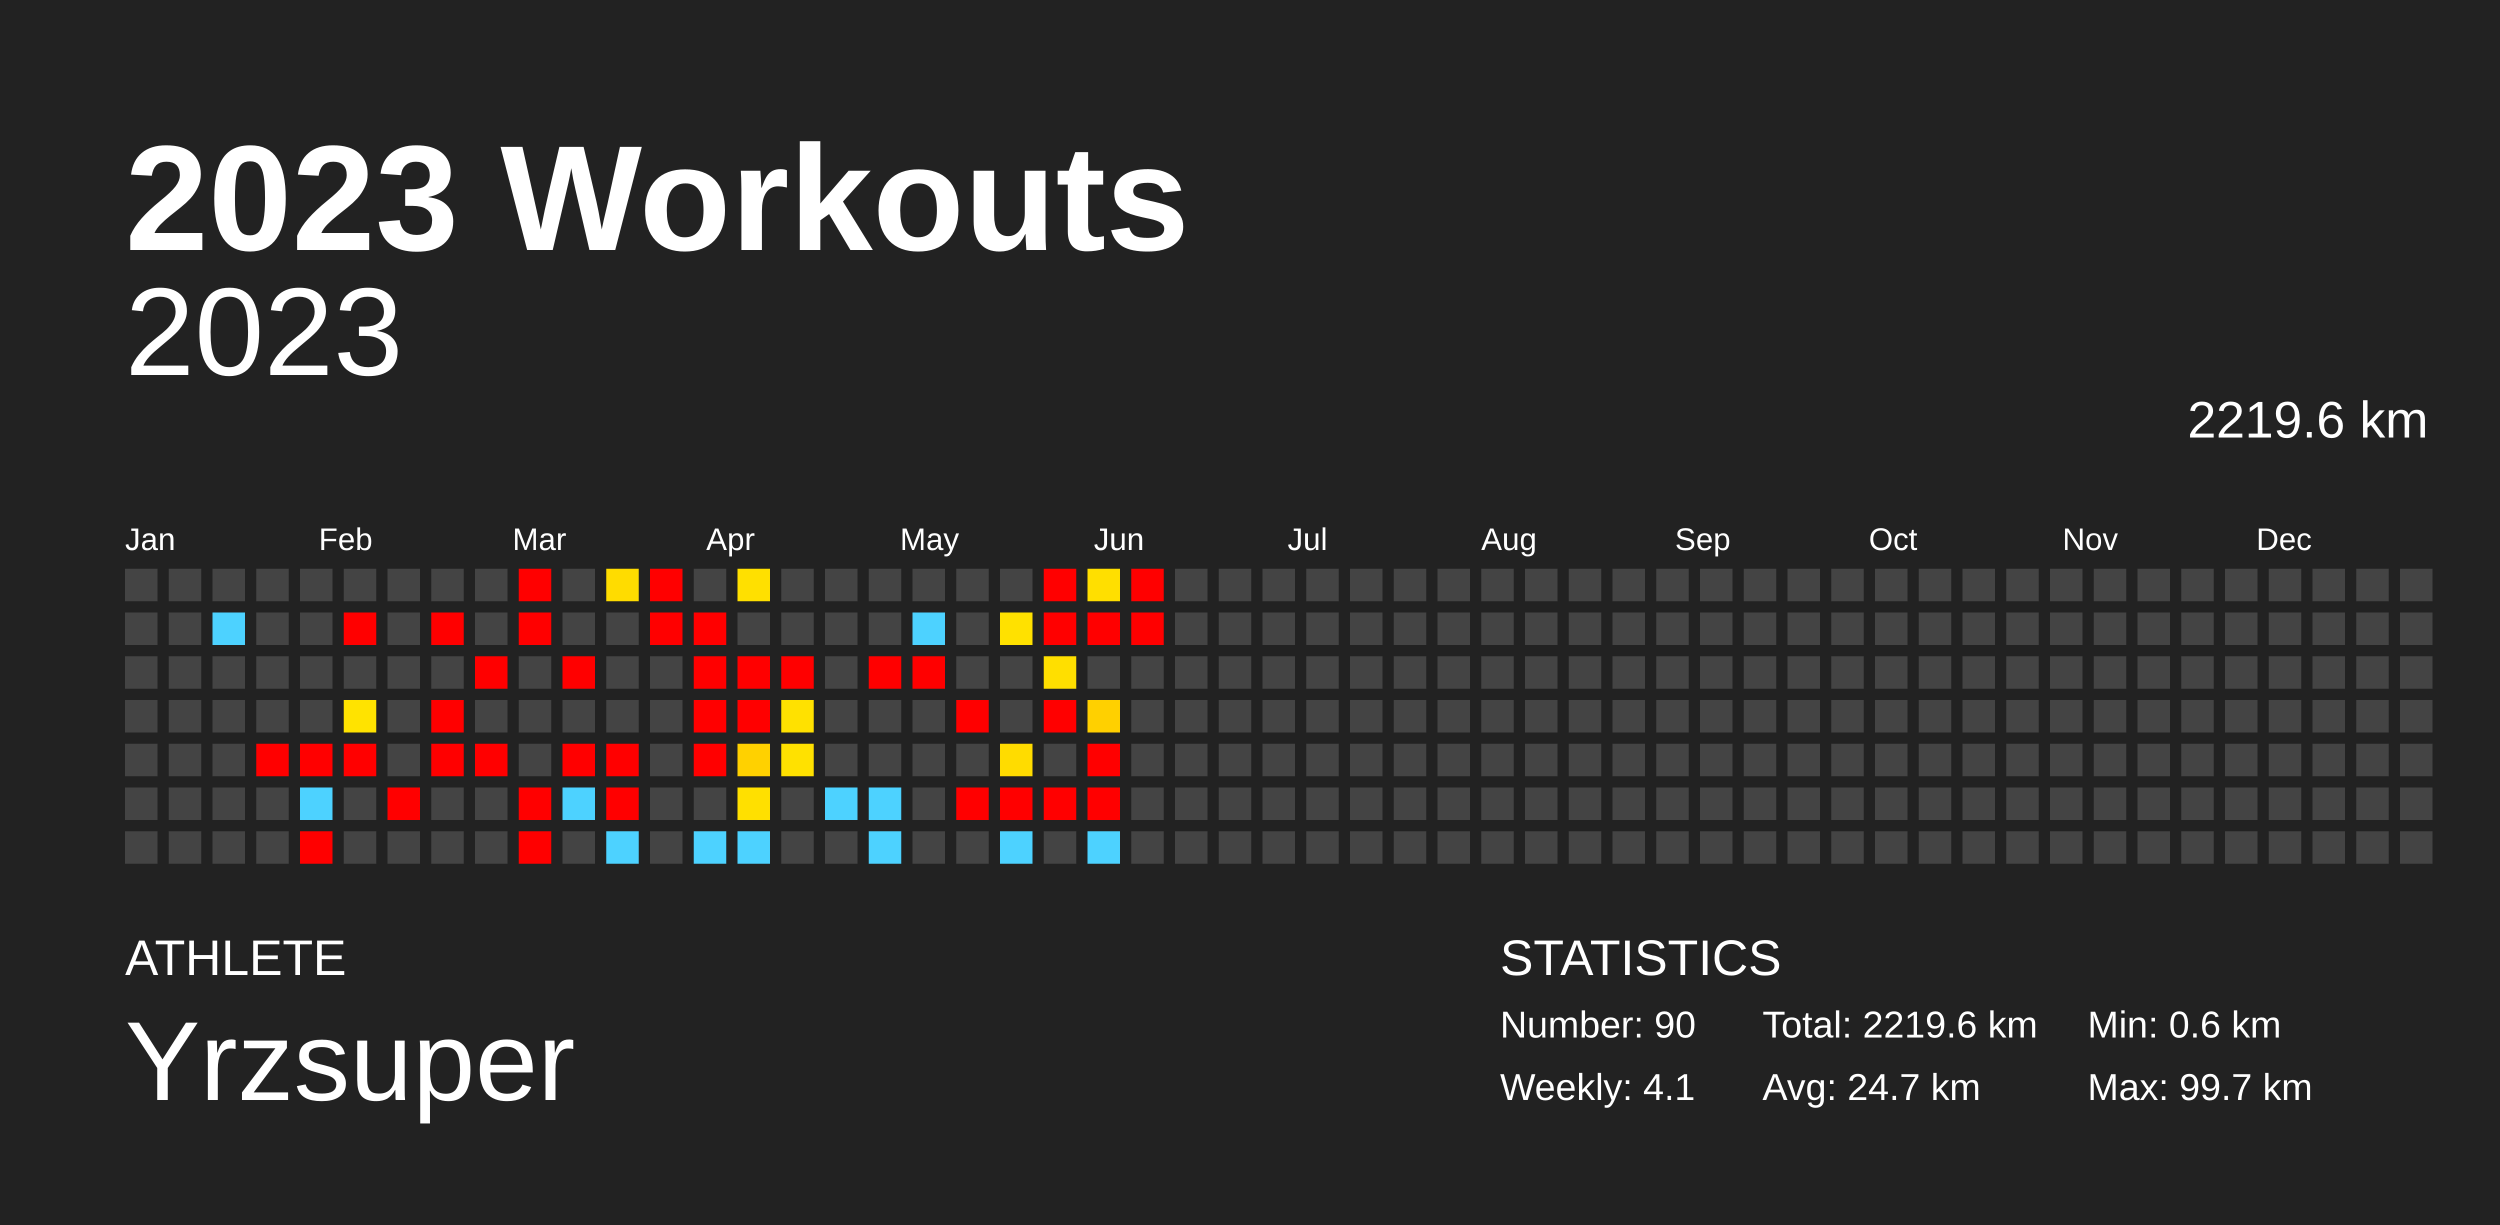
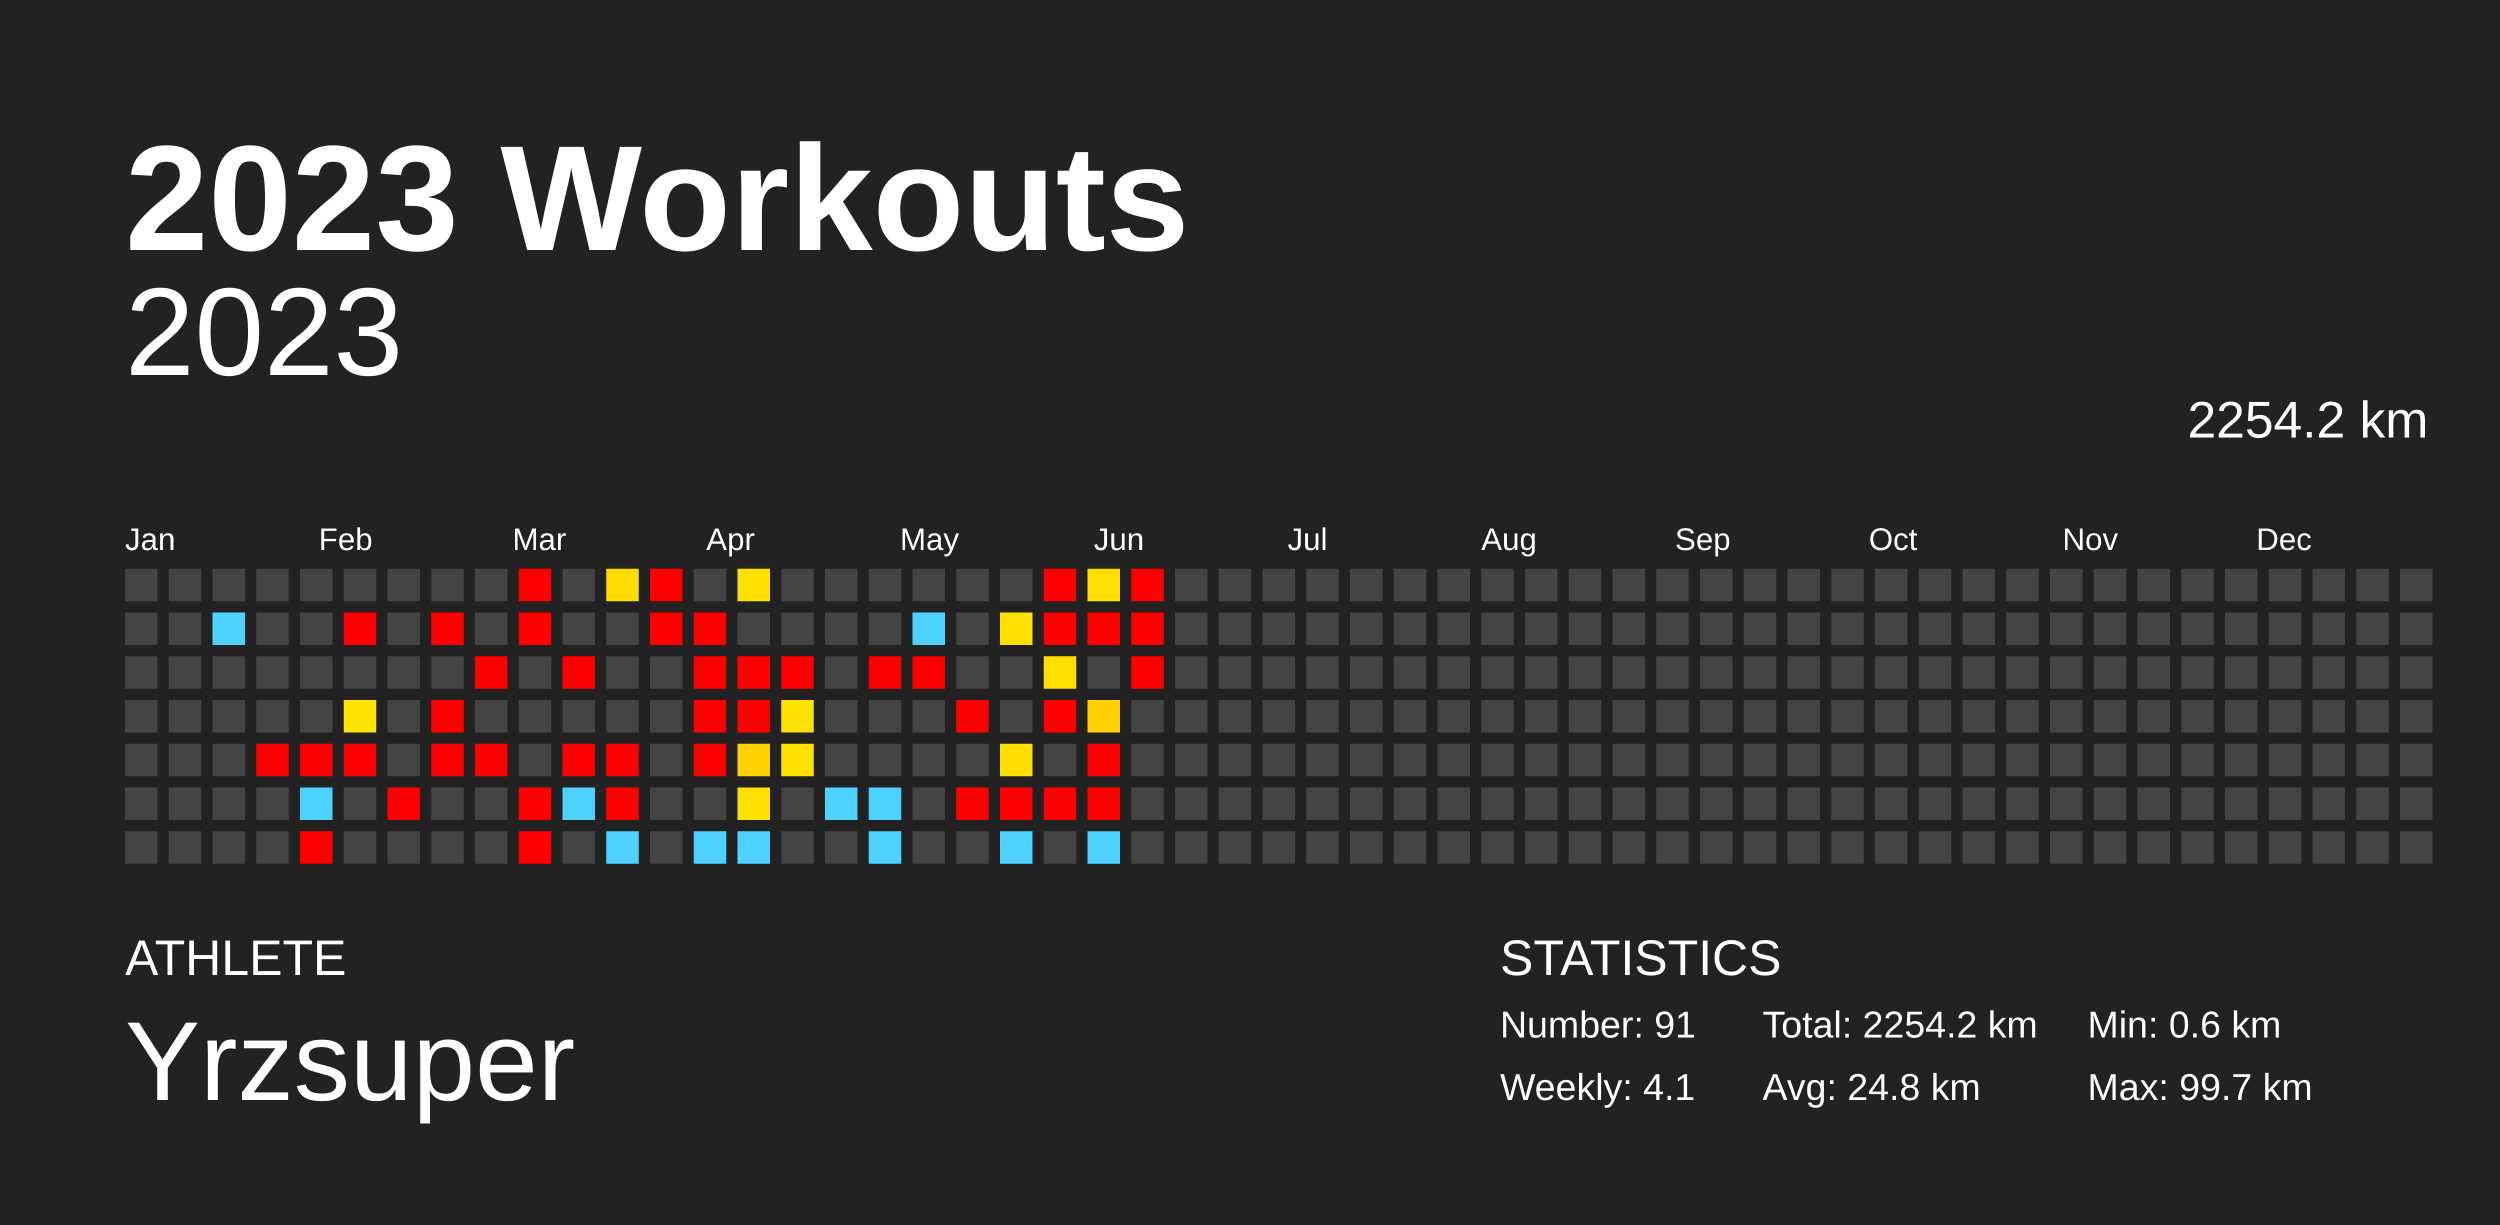
<svg xmlns="http://www.w3.org/2000/svg" baseProfile="full" height="98mm" version="1.1" viewBox="0,0,200,98" width="200mm">
  <defs />
  <rect fill="#222222" height="98" width="200" x="0" y="0" />
  <text fill="#FFFFFF" style="font-size:12px; font-family:Arial; font-weight:bold;" x="10" y="20">2023 Workouts</text>
  <text fill="#FFFFFF" style="font-size:4px; font-family:Arial" x="10" y="78">ATHLETE</text>
  <text fill="#FFFFFF" style="font-size:9px; font-family:Arial" x="10" y="88">Yrzsuper</text>
  <text fill="#FFFFFF" style="font-size:4px; font-family:Arial" x="120" y="78">STATISTICS</text>
-   <text fill="#FFFFFF" style="font-size:3px; font-family:Arial" x="120" y="83">Number: 90</text>
+   <text fill="#FFFFFF" style="font-size:3px; font-family:Arial" x="120" y="83">Number: 91</text>
  <text fill="#FFFFFF" style="font-size:3px; font-family:Arial" x="120" y="88">Weekly: 4.1</text>
-   <text fill="#FFFFFF" style="font-size:3px; font-family:Arial" x="141" y="83">Total: 2219.6 km</text>
-   <text fill="#FFFFFF" style="font-size:3px; font-family:Arial" x="141" y="88">Avg: 24.7 km</text>
+   <text fill="#FFFFFF" style="font-size:3px; font-family:Arial" x="141" y="83">Total: 2254.2 km</text>
+   <text fill="#FFFFFF" style="font-size:3px; font-family:Arial" x="141" y="88">Avg: 24.8 km</text>
  <text fill="#FFFFFF" style="font-size:3px; font-family:Arial" x="167" y="83">Min: 0.6 km</text>
  <text fill="#FFFFFF" style="font-size:3px; font-family:Arial" x="167" y="88">Max: 99.7 km</text>
  <text alignment-baseline="hanging" fill="#FFFFFF" style="font-size:10.0px; font-family:Arial;" x="10" y="30">2023</text>
-   <text alignment-baseline="hanging" fill="#FFFFFF" style="font-size:4.125px; font-family:Arial;" x="175" y="35">2219.6 km</text>
+   <text alignment-baseline="hanging" fill="#FFFFFF" style="font-size:4.125px; font-family:Arial;" x="175" y="35">2254.2 km</text>
  <text fill="#FFFFFF" style="font-size:2.5px; font-family:Arial" x="10.0" y="44">Jan</text>
  <text fill="#FFFFFF" style="font-size:2.5px; font-family:Arial" x="25.5" y="44">Feb</text>
  <text fill="#FFFFFF" style="font-size:2.5px; font-family:Arial" x="41.0" y="44">Mar</text>
  <text fill="#FFFFFF" style="font-size:2.5px; font-family:Arial" x="56.5" y="44">Apr</text>
  <text fill="#FFFFFF" style="font-size:2.5px; font-family:Arial" x="72.0" y="44">May</text>
  <text fill="#FFFFFF" style="font-size:2.5px; font-family:Arial" x="87.5" y="44">Jun</text>
  <text fill="#FFFFFF" style="font-size:2.5px; font-family:Arial" x="103.0" y="44">Jul</text>
  <text fill="#FFFFFF" style="font-size:2.5px; font-family:Arial" x="118.5" y="44">Aug</text>
  <text fill="#FFFFFF" style="font-size:2.5px; font-family:Arial" x="134.0" y="44">Sep</text>
  <text fill="#FFFFFF" style="font-size:2.5px; font-family:Arial" x="149.5" y="44">Oct</text>
  <text fill="#FFFFFF" style="font-size:2.5px; font-family:Arial" x="165.0" y="44">Nov</text>
  <text fill="#FFFFFF" style="font-size:2.5px; font-family:Arial" x="180.5" y="44">Dec</text>
  <rect fill="#444444" height="2.6" width="2.6" x="10.0" y="45.5" />
  <rect fill="#444444" height="2.6" width="2.6" x="10.0" y="49.0" />
  <rect fill="#444444" height="2.6" width="2.6" x="10.0" y="52.5" />
  <rect fill="#444444" height="2.6" width="2.6" x="10.0" y="56.0" />
  <rect fill="#444444" height="2.6" width="2.6" x="10.0" y="59.5" />
  <rect fill="#444444" height="2.6" width="2.6" x="10.0" y="63.0" />
  <rect fill="#444444" height="2.6" width="2.6" x="10.0" y="66.5" />
  <rect fill="#444444" height="2.6" width="2.6" x="13.5" y="45.5" />
  <rect fill="#444444" height="2.6" width="2.6" x="13.5" y="49.0" />
  <rect fill="#444444" height="2.6" width="2.6" x="13.5" y="52.5" />
  <rect fill="#444444" height="2.6" width="2.6" x="13.5" y="56.0" />
  <rect fill="#444444" height="2.6" width="2.6" x="13.5" y="59.5" />
  <rect fill="#444444" height="2.6" width="2.6" x="13.5" y="63.0" />
  <rect fill="#444444" height="2.6" width="2.6" x="13.5" y="66.5" />
  <rect fill="#444444" height="2.6" width="2.6" x="17.0" y="45.5" />
  <rect fill="#4dd2ff" height="2.6" width="2.6" x="17.0" y="49.0" />
  <rect fill="#444444" height="2.6" width="2.6" x="17.0" y="52.5" />
  <rect fill="#444444" height="2.6" width="2.6" x="17.0" y="56.0" />
  <rect fill="#444444" height="2.6" width="2.6" x="17.0" y="59.5" />
  <rect fill="#444444" height="2.6" width="2.6" x="17.0" y="63.0" />
  <rect fill="#444444" height="2.6" width="2.6" x="17.0" y="66.5" />
  <rect fill="#444444" height="2.6" width="2.6" x="20.5" y="45.5" />
  <rect fill="#444444" height="2.6" width="2.6" x="20.5" y="49.0" />
  <rect fill="#444444" height="2.6" width="2.6" x="20.5" y="52.5" />
  <rect fill="#444444" height="2.6" width="2.6" x="20.5" y="56.0" />
  <rect fill="red" height="2.6" width="2.6" x="20.5" y="59.5" />
  <rect fill="#444444" height="2.6" width="2.6" x="20.5" y="63.0" />
  <rect fill="#444444" height="2.6" width="2.6" x="20.5" y="66.5" />
  <rect fill="#444444" height="2.6" width="2.6" x="24.0" y="45.5" />
  <rect fill="#444444" height="2.6" width="2.6" x="24.0" y="49.0" />
  <rect fill="#444444" height="2.6" width="2.6" x="24.0" y="52.5" />
  <rect fill="#444444" height="2.6" width="2.6" x="24.0" y="56.0" />
  <rect fill="red" height="2.6" width="2.6" x="24.0" y="59.5" />
  <rect fill="#4dd2ff" height="2.6" width="2.6" x="24.0" y="63.0" />
  <rect fill="red" height="2.6" width="2.6" x="24.0" y="66.5" />
  <rect fill="#444444" height="2.6" width="2.6" x="27.5" y="45.5" />
  <rect fill="red" height="2.6" width="2.6" x="27.5" y="49.0" />
  <rect fill="#444444" height="2.6" width="2.6" x="27.5" y="52.5" />
  <rect fill="#ffe300" height="2.6" width="2.6" x="27.5" y="56.0" />
  <rect fill="red" height="2.6" width="2.6" x="27.5" y="59.5" />
  <rect fill="#444444" height="2.6" width="2.6" x="27.5" y="63.0" />
  <rect fill="#444444" height="2.6" width="2.6" x="27.5" y="66.5" />
  <rect fill="#444444" height="2.6" width="2.6" x="31.0" y="45.5" />
  <rect fill="#444444" height="2.6" width="2.6" x="31.0" y="49.0" />
  <rect fill="#444444" height="2.6" width="2.6" x="31.0" y="52.5" />
  <rect fill="#444444" height="2.6" width="2.6" x="31.0" y="56.0" />
  <rect fill="#444444" height="2.6" width="2.6" x="31.0" y="59.5" />
  <rect fill="red" height="2.6" width="2.6" x="31.0" y="63.0" />
  <rect fill="#444444" height="2.6" width="2.6" x="31.0" y="66.5" />
  <rect fill="#444444" height="2.6" width="2.6" x="34.5" y="45.5" />
  <rect fill="red" height="2.6" width="2.6" x="34.5" y="49.0" />
  <rect fill="#444444" height="2.6" width="2.6" x="34.5" y="52.5" />
  <rect fill="red" height="2.6" width="2.6" x="34.5" y="56.0" />
  <rect fill="red" height="2.6" width="2.6" x="34.5" y="59.5" />
  <rect fill="#444444" height="2.6" width="2.6" x="34.5" y="63.0" />
  <rect fill="#444444" height="2.6" width="2.6" x="34.5" y="66.5" />
  <rect fill="#444444" height="2.6" width="2.6" x="38.0" y="45.5" />
  <rect fill="#444444" height="2.6" width="2.6" x="38.0" y="49.0" />
  <rect fill="red" height="2.6" width="2.6" x="38.0" y="52.5" />
  <rect fill="#444444" height="2.6" width="2.6" x="38.0" y="56.0" />
  <rect fill="red" height="2.6" width="2.6" x="38.0" y="59.5" />
  <rect fill="#444444" height="2.6" width="2.6" x="38.0" y="63.0" />
  <rect fill="#444444" height="2.6" width="2.6" x="38.0" y="66.5" />
  <rect fill="red" height="2.6" width="2.6" x="41.5" y="45.5" />
  <rect fill="red" height="2.6" width="2.6" x="41.5" y="49.0" />
  <rect fill="#444444" height="2.6" width="2.6" x="41.5" y="52.5" />
  <rect fill="#444444" height="2.6" width="2.6" x="41.5" y="56.0" />
  <rect fill="#444444" height="2.6" width="2.6" x="41.5" y="59.5" />
  <rect fill="red" height="2.6" width="2.6" x="41.5" y="63.0" />
  <rect fill="red" height="2.6" width="2.6" x="41.5" y="66.5" />
  <rect fill="#444444" height="2.6" width="2.6" x="45.0" y="45.5" />
  <rect fill="#444444" height="2.6" width="2.6" x="45.0" y="49.0" />
  <rect fill="red" height="2.6" width="2.6" x="45.0" y="52.5" />
  <rect fill="#444444" height="2.6" width="2.6" x="45.0" y="56.0" />
  <rect fill="red" height="2.6" width="2.6" x="45.0" y="59.5" />
  <rect fill="#4dd2ff" height="2.6" width="2.6" x="45.0" y="63.0" />
  <rect fill="#444444" height="2.6" width="2.6" x="45.0" y="66.5" />
  <rect fill="#ffdc00" height="2.6" width="2.6" x="48.5" y="45.5" />
  <rect fill="#444444" height="2.6" width="2.6" x="48.5" y="49.0" />
  <rect fill="#444444" height="2.6" width="2.6" x="48.5" y="52.5" />
  <rect fill="#444444" height="2.6" width="2.6" x="48.5" y="56.0" />
  <rect fill="red" height="2.6" width="2.6" x="48.5" y="59.5" />
  <rect fill="red" height="2.6" width="2.6" x="48.5" y="63.0" />
  <rect fill="#4dd2ff" height="2.6" width="2.6" x="48.5" y="66.5" />
  <rect fill="red" height="2.6" width="2.6" x="52.0" y="45.5" />
  <rect fill="red" height="2.6" width="2.6" x="52.0" y="49.0" />
  <rect fill="#444444" height="2.6" width="2.6" x="52.0" y="52.5" />
  <rect fill="#444444" height="2.6" width="2.6" x="52.0" y="56.0" />
  <rect fill="#444444" height="2.6" width="2.6" x="52.0" y="59.5" />
  <rect fill="#444444" height="2.6" width="2.6" x="52.0" y="63.0" />
  <rect fill="#444444" height="2.6" width="2.6" x="52.0" y="66.5" />
  <rect fill="#444444" height="2.6" width="2.6" x="55.5" y="45.5" />
  <rect fill="red" height="2.6" width="2.6" x="55.5" y="49.0" />
  <rect fill="red" height="2.6" width="2.6" x="55.5" y="52.5" />
  <rect fill="red" height="2.6" width="2.6" x="55.5" y="56.0" />
  <rect fill="red" height="2.6" width="2.6" x="55.5" y="59.5" />
  <rect fill="#444444" height="2.6" width="2.6" x="55.5" y="63.0" />
  <rect fill="#4dd2ff" height="2.6" width="2.6" x="55.5" y="66.5" />
  <rect fill="#ffe000" height="2.6" width="2.6" x="59.0" y="45.5" />
  <rect fill="#444444" height="2.6" width="2.6" x="59.0" y="49.0" />
  <rect fill="red" height="2.6" width="2.6" x="59.0" y="52.5" />
  <rect fill="red" height="2.6" width="2.6" x="59.0" y="56.0" />
  <rect fill="#ffd100" height="2.6" width="2.6" x="59.0" y="59.5" />
  <rect fill="#ffe000" height="2.6" width="2.6" x="59.0" y="63.0" />
  <rect fill="#4dd2ff" height="2.6" width="2.6" x="59.0" y="66.5" />
  <rect fill="#444444" height="2.6" width="2.6" x="62.5" y="45.5" />
  <rect fill="#444444" height="2.6" width="2.6" x="62.5" y="49.0" />
  <rect fill="red" height="2.6" width="2.6" x="62.5" y="52.5" />
  <rect fill="#ffe100" height="2.6" width="2.6" x="62.5" y="56.0" />
  <rect fill="#ffe100" height="2.6" width="2.6" x="62.5" y="59.5" />
  <rect fill="#444444" height="2.6" width="2.6" x="62.5" y="63.0" />
  <rect fill="#444444" height="2.6" width="2.6" x="62.5" y="66.5" />
  <rect fill="#444444" height="2.6" width="2.6" x="66.0" y="45.5" />
  <rect fill="#444444" height="2.6" width="2.6" x="66.0" y="49.0" />
  <rect fill="#444444" height="2.6" width="2.6" x="66.0" y="52.5" />
  <rect fill="#444444" height="2.6" width="2.6" x="66.0" y="56.0" />
  <rect fill="#444444" height="2.6" width="2.6" x="66.0" y="59.5" />
  <rect fill="#4dd2ff" height="2.6" width="2.6" x="66.0" y="63.0" />
  <rect fill="#444444" height="2.6" width="2.6" x="66.0" y="66.5" />
  <rect fill="#444444" height="2.6" width="2.6" x="69.5" y="45.5" />
  <rect fill="#444444" height="2.6" width="2.6" x="69.5" y="49.0" />
  <rect fill="red" height="2.6" width="2.6" x="69.5" y="52.5" />
  <rect fill="#444444" height="2.6" width="2.6" x="69.5" y="56.0" />
  <rect fill="#444444" height="2.6" width="2.6" x="69.5" y="59.5" />
  <rect fill="#4dd2ff" height="2.6" width="2.6" x="69.5" y="63.0" />
  <rect fill="#4dd2ff" height="2.6" width="2.6" x="69.5" y="66.5" />
  <rect fill="#444444" height="2.6" width="2.6" x="73.0" y="45.5" />
  <rect fill="#4dd2ff" height="2.6" width="2.6" x="73.0" y="49.0" />
  <rect fill="red" height="2.6" width="2.6" x="73.0" y="52.5" />
  <rect fill="#444444" height="2.6" width="2.6" x="73.0" y="56.0" />
  <rect fill="#444444" height="2.6" width="2.6" x="73.0" y="59.5" />
  <rect fill="#444444" height="2.6" width="2.6" x="73.0" y="63.0" />
  <rect fill="#444444" height="2.6" width="2.6" x="73.0" y="66.5" />
  <rect fill="#444444" height="2.6" width="2.6" x="76.5" y="45.5" />
  <rect fill="#444444" height="2.6" width="2.6" x="76.5" y="49.0" />
  <rect fill="#444444" height="2.6" width="2.6" x="76.5" y="52.5" />
  <rect fill="red" height="2.6" width="2.6" x="76.5" y="56.0" />
  <rect fill="#444444" height="2.6" width="2.6" x="76.5" y="59.5" />
  <rect fill="red" height="2.6" width="2.6" x="76.5" y="63.0" />
  <rect fill="#444444" height="2.6" width="2.6" x="76.5" y="66.5" />
  <rect fill="#444444" height="2.6" width="2.6" x="80.0" y="45.5" />
  <rect fill="#ffe100" height="2.6" width="2.6" x="80.0" y="49.0" />
  <rect fill="#444444" height="2.6" width="2.6" x="80.0" y="52.5" />
  <rect fill="#444444" height="2.6" width="2.6" x="80.0" y="56.0" />
  <rect fill="#ffdc00" height="2.6" width="2.6" x="80.0" y="59.5" />
  <rect fill="red" height="2.6" width="2.6" x="80.0" y="63.0" />
  <rect fill="#4dd2ff" height="2.6" width="2.6" x="80.0" y="66.5" />
  <rect fill="red" height="2.6" width="2.6" x="83.5" y="45.5" />
  <rect fill="red" height="2.6" width="2.6" x="83.5" y="49.0" />
  <rect fill="#ffdf00" height="2.6" width="2.6" x="83.5" y="52.5" />
  <rect fill="red" height="2.6" width="2.6" x="83.5" y="56.0" />
  <rect fill="#444444" height="2.6" width="2.6" x="83.5" y="59.5" />
  <rect fill="red" height="2.6" width="2.6" x="83.5" y="63.0" />
  <rect fill="#444444" height="2.6" width="2.6" x="83.5" y="66.5" />
  <rect fill="#ffdf00" height="2.6" width="2.6" x="87.0" y="45.5" />
  <rect fill="red" height="2.6" width="2.6" x="87.0" y="49.0" />
  <rect fill="#444444" height="2.6" width="2.6" x="87.0" y="52.5" />
  <rect fill="#ffd000" height="2.6" width="2.6" x="87.0" y="56.0" />
  <rect fill="red" height="2.6" width="2.6" x="87.0" y="59.5" />
  <rect fill="red" height="2.6" width="2.6" x="87.0" y="63.0" />
  <rect fill="#4dd2ff" height="2.6" width="2.6" x="87.0" y="66.5" />
  <rect fill="red" height="2.6" width="2.6" x="90.5" y="45.5" />
  <rect fill="red" height="2.6" width="2.6" x="90.5" y="49.0" />
-   <rect fill="#444444" height="2.6" width="2.6" x="90.5" y="52.5" />
+   <rect fill="red" height="2.6" width="2.6" x="90.5" y="52.5" />
  <rect fill="#444444" height="2.6" width="2.6" x="90.5" y="56.0" />
  <rect fill="#444444" height="2.6" width="2.6" x="90.5" y="59.5" />
  <rect fill="#444444" height="2.6" width="2.6" x="90.5" y="63.0" />
  <rect fill="#444444" height="2.6" width="2.6" x="90.5" y="66.5" />
  <rect fill="#444444" height="2.6" width="2.6" x="94.0" y="45.5" />
  <rect fill="#444444" height="2.6" width="2.6" x="94.0" y="49.0" />
  <rect fill="#444444" height="2.6" width="2.6" x="94.0" y="52.5" />
  <rect fill="#444444" height="2.6" width="2.6" x="94.0" y="56.0" />
  <rect fill="#444444" height="2.6" width="2.6" x="94.0" y="59.5" />
  <rect fill="#444444" height="2.6" width="2.6" x="94.0" y="63.0" />
  <rect fill="#444444" height="2.6" width="2.6" x="94.0" y="66.5" />
  <rect fill="#444444" height="2.6" width="2.6" x="97.5" y="45.5" />
  <rect fill="#444444" height="2.6" width="2.6" x="97.5" y="49.0" />
  <rect fill="#444444" height="2.6" width="2.6" x="97.5" y="52.5" />
  <rect fill="#444444" height="2.6" width="2.6" x="97.5" y="56.0" />
  <rect fill="#444444" height="2.6" width="2.6" x="97.5" y="59.5" />
  <rect fill="#444444" height="2.6" width="2.6" x="97.5" y="63.0" />
  <rect fill="#444444" height="2.6" width="2.6" x="97.5" y="66.5" />
  <rect fill="#444444" height="2.6" width="2.6" x="101.0" y="45.5" />
  <rect fill="#444444" height="2.6" width="2.6" x="101.0" y="49.0" />
  <rect fill="#444444" height="2.6" width="2.6" x="101.0" y="52.5" />
  <rect fill="#444444" height="2.6" width="2.6" x="101.0" y="56.0" />
  <rect fill="#444444" height="2.6" width="2.6" x="101.0" y="59.5" />
  <rect fill="#444444" height="2.6" width="2.6" x="101.0" y="63.0" />
  <rect fill="#444444" height="2.6" width="2.6" x="101.0" y="66.5" />
  <rect fill="#444444" height="2.6" width="2.6" x="104.5" y="45.5" />
  <rect fill="#444444" height="2.6" width="2.6" x="104.5" y="49.0" />
  <rect fill="#444444" height="2.6" width="2.6" x="104.5" y="52.5" />
  <rect fill="#444444" height="2.6" width="2.6" x="104.5" y="56.0" />
  <rect fill="#444444" height="2.6" width="2.6" x="104.5" y="59.5" />
  <rect fill="#444444" height="2.6" width="2.6" x="104.5" y="63.0" />
  <rect fill="#444444" height="2.6" width="2.6" x="104.5" y="66.5" />
  <rect fill="#444444" height="2.6" width="2.6" x="108.0" y="45.5" />
  <rect fill="#444444" height="2.6" width="2.6" x="108.0" y="49.0" />
  <rect fill="#444444" height="2.6" width="2.6" x="108.0" y="52.5" />
  <rect fill="#444444" height="2.6" width="2.6" x="108.0" y="56.0" />
  <rect fill="#444444" height="2.6" width="2.6" x="108.0" y="59.5" />
  <rect fill="#444444" height="2.6" width="2.6" x="108.0" y="63.0" />
  <rect fill="#444444" height="2.6" width="2.6" x="108.0" y="66.5" />
  <rect fill="#444444" height="2.6" width="2.6" x="111.5" y="45.5" />
  <rect fill="#444444" height="2.6" width="2.6" x="111.5" y="49.0" />
  <rect fill="#444444" height="2.6" width="2.6" x="111.5" y="52.5" />
  <rect fill="#444444" height="2.6" width="2.6" x="111.5" y="56.0" />
  <rect fill="#444444" height="2.6" width="2.6" x="111.5" y="59.5" />
  <rect fill="#444444" height="2.6" width="2.6" x="111.5" y="63.0" />
  <rect fill="#444444" height="2.6" width="2.6" x="111.5" y="66.5" />
  <rect fill="#444444" height="2.6" width="2.6" x="115.0" y="45.5" />
  <rect fill="#444444" height="2.6" width="2.6" x="115.0" y="49.0" />
  <rect fill="#444444" height="2.6" width="2.6" x="115.0" y="52.5" />
  <rect fill="#444444" height="2.6" width="2.6" x="115.0" y="56.0" />
  <rect fill="#444444" height="2.6" width="2.6" x="115.0" y="59.5" />
  <rect fill="#444444" height="2.6" width="2.6" x="115.0" y="63.0" />
  <rect fill="#444444" height="2.6" width="2.6" x="115.0" y="66.5" />
  <rect fill="#444444" height="2.6" width="2.6" x="118.5" y="45.5" />
  <rect fill="#444444" height="2.6" width="2.6" x="118.5" y="49.0" />
  <rect fill="#444444" height="2.6" width="2.6" x="118.5" y="52.5" />
  <rect fill="#444444" height="2.6" width="2.6" x="118.5" y="56.0" />
  <rect fill="#444444" height="2.6" width="2.6" x="118.5" y="59.5" />
  <rect fill="#444444" height="2.6" width="2.6" x="118.5" y="63.0" />
  <rect fill="#444444" height="2.6" width="2.6" x="118.5" y="66.5" />
  <rect fill="#444444" height="2.6" width="2.6" x="122.0" y="45.5" />
  <rect fill="#444444" height="2.6" width="2.6" x="122.0" y="49.0" />
  <rect fill="#444444" height="2.6" width="2.6" x="122.0" y="52.5" />
  <rect fill="#444444" height="2.6" width="2.6" x="122.0" y="56.0" />
  <rect fill="#444444" height="2.6" width="2.6" x="122.0" y="59.5" />
  <rect fill="#444444" height="2.6" width="2.6" x="122.0" y="63.0" />
  <rect fill="#444444" height="2.6" width="2.6" x="122.0" y="66.5" />
  <rect fill="#444444" height="2.6" width="2.6" x="125.5" y="45.5" />
  <rect fill="#444444" height="2.6" width="2.6" x="125.5" y="49.0" />
  <rect fill="#444444" height="2.6" width="2.6" x="125.5" y="52.5" />
  <rect fill="#444444" height="2.6" width="2.6" x="125.5" y="56.0" />
  <rect fill="#444444" height="2.6" width="2.6" x="125.5" y="59.5" />
  <rect fill="#444444" height="2.6" width="2.6" x="125.5" y="63.0" />
  <rect fill="#444444" height="2.6" width="2.6" x="125.5" y="66.5" />
  <rect fill="#444444" height="2.6" width="2.6" x="129.0" y="45.5" />
  <rect fill="#444444" height="2.6" width="2.6" x="129.0" y="49.0" />
  <rect fill="#444444" height="2.6" width="2.6" x="129.0" y="52.5" />
  <rect fill="#444444" height="2.6" width="2.6" x="129.0" y="56.0" />
  <rect fill="#444444" height="2.6" width="2.6" x="129.0" y="59.5" />
  <rect fill="#444444" height="2.6" width="2.6" x="129.0" y="63.0" />
  <rect fill="#444444" height="2.6" width="2.6" x="129.0" y="66.5" />
  <rect fill="#444444" height="2.6" width="2.6" x="132.5" y="45.5" />
  <rect fill="#444444" height="2.6" width="2.6" x="132.5" y="49.0" />
  <rect fill="#444444" height="2.6" width="2.6" x="132.5" y="52.5" />
  <rect fill="#444444" height="2.6" width="2.6" x="132.5" y="56.0" />
  <rect fill="#444444" height="2.6" width="2.6" x="132.5" y="59.5" />
  <rect fill="#444444" height="2.6" width="2.6" x="132.5" y="63.0" />
  <rect fill="#444444" height="2.6" width="2.6" x="132.5" y="66.5" />
  <rect fill="#444444" height="2.6" width="2.6" x="136.0" y="45.5" />
  <rect fill="#444444" height="2.6" width="2.6" x="136.0" y="49.0" />
  <rect fill="#444444" height="2.6" width="2.6" x="136.0" y="52.5" />
  <rect fill="#444444" height="2.6" width="2.6" x="136.0" y="56.0" />
  <rect fill="#444444" height="2.6" width="2.6" x="136.0" y="59.5" />
  <rect fill="#444444" height="2.6" width="2.6" x="136.0" y="63.0" />
  <rect fill="#444444" height="2.6" width="2.6" x="136.0" y="66.5" />
  <rect fill="#444444" height="2.6" width="2.6" x="139.5" y="45.5" />
  <rect fill="#444444" height="2.6" width="2.6" x="139.5" y="49.0" />
  <rect fill="#444444" height="2.6" width="2.6" x="139.5" y="52.5" />
  <rect fill="#444444" height="2.6" width="2.6" x="139.5" y="56.0" />
  <rect fill="#444444" height="2.6" width="2.6" x="139.5" y="59.5" />
  <rect fill="#444444" height="2.6" width="2.6" x="139.5" y="63.0" />
  <rect fill="#444444" height="2.6" width="2.6" x="139.5" y="66.5" />
  <rect fill="#444444" height="2.6" width="2.6" x="143.0" y="45.5" />
  <rect fill="#444444" height="2.6" width="2.6" x="143.0" y="49.0" />
  <rect fill="#444444" height="2.6" width="2.6" x="143.0" y="52.5" />
  <rect fill="#444444" height="2.6" width="2.6" x="143.0" y="56.0" />
  <rect fill="#444444" height="2.6" width="2.6" x="143.0" y="59.5" />
  <rect fill="#444444" height="2.6" width="2.6" x="143.0" y="63.0" />
  <rect fill="#444444" height="2.6" width="2.6" x="143.0" y="66.5" />
  <rect fill="#444444" height="2.6" width="2.6" x="146.5" y="45.5" />
  <rect fill="#444444" height="2.6" width="2.6" x="146.5" y="49.0" />
  <rect fill="#444444" height="2.6" width="2.6" x="146.5" y="52.5" />
  <rect fill="#444444" height="2.6" width="2.6" x="146.5" y="56.0" />
  <rect fill="#444444" height="2.6" width="2.6" x="146.5" y="59.5" />
  <rect fill="#444444" height="2.6" width="2.6" x="146.5" y="63.0" />
  <rect fill="#444444" height="2.6" width="2.6" x="146.5" y="66.5" />
  <rect fill="#444444" height="2.6" width="2.6" x="150.0" y="45.5" />
  <rect fill="#444444" height="2.6" width="2.6" x="150.0" y="49.0" />
  <rect fill="#444444" height="2.6" width="2.6" x="150.0" y="52.5" />
  <rect fill="#444444" height="2.6" width="2.6" x="150.0" y="56.0" />
  <rect fill="#444444" height="2.6" width="2.6" x="150.0" y="59.5" />
  <rect fill="#444444" height="2.6" width="2.6" x="150.0" y="63.0" />
  <rect fill="#444444" height="2.6" width="2.6" x="150.0" y="66.5" />
  <rect fill="#444444" height="2.6" width="2.6" x="153.5" y="45.5" />
  <rect fill="#444444" height="2.6" width="2.6" x="153.5" y="49.0" />
  <rect fill="#444444" height="2.6" width="2.6" x="153.5" y="52.5" />
  <rect fill="#444444" height="2.6" width="2.6" x="153.5" y="56.0" />
  <rect fill="#444444" height="2.6" width="2.6" x="153.5" y="59.5" />
  <rect fill="#444444" height="2.6" width="2.6" x="153.5" y="63.0" />
  <rect fill="#444444" height="2.6" width="2.6" x="153.5" y="66.5" />
  <rect fill="#444444" height="2.6" width="2.6" x="157.0" y="45.5" />
  <rect fill="#444444" height="2.6" width="2.6" x="157.0" y="49.0" />
  <rect fill="#444444" height="2.6" width="2.6" x="157.0" y="52.5" />
  <rect fill="#444444" height="2.6" width="2.6" x="157.0" y="56.0" />
  <rect fill="#444444" height="2.6" width="2.6" x="157.0" y="59.5" />
  <rect fill="#444444" height="2.6" width="2.6" x="157.0" y="63.0" />
  <rect fill="#444444" height="2.6" width="2.6" x="157.0" y="66.5" />
  <rect fill="#444444" height="2.6" width="2.6" x="160.5" y="45.5" />
  <rect fill="#444444" height="2.6" width="2.6" x="160.5" y="49.0" />
  <rect fill="#444444" height="2.6" width="2.6" x="160.5" y="52.5" />
  <rect fill="#444444" height="2.6" width="2.6" x="160.5" y="56.0" />
  <rect fill="#444444" height="2.6" width="2.6" x="160.5" y="59.5" />
  <rect fill="#444444" height="2.6" width="2.6" x="160.5" y="63.0" />
  <rect fill="#444444" height="2.6" width="2.6" x="160.5" y="66.5" />
  <rect fill="#444444" height="2.6" width="2.6" x="164.0" y="45.5" />
  <rect fill="#444444" height="2.6" width="2.6" x="164.0" y="49.0" />
  <rect fill="#444444" height="2.6" width="2.6" x="164.0" y="52.5" />
  <rect fill="#444444" height="2.6" width="2.6" x="164.0" y="56.0" />
  <rect fill="#444444" height="2.6" width="2.6" x="164.0" y="59.5" />
  <rect fill="#444444" height="2.6" width="2.6" x="164.0" y="63.0" />
  <rect fill="#444444" height="2.6" width="2.6" x="164.0" y="66.5" />
  <rect fill="#444444" height="2.6" width="2.6" x="167.5" y="45.5" />
  <rect fill="#444444" height="2.6" width="2.6" x="167.5" y="49.0" />
  <rect fill="#444444" height="2.6" width="2.6" x="167.5" y="52.5" />
  <rect fill="#444444" height="2.6" width="2.6" x="167.5" y="56.0" />
  <rect fill="#444444" height="2.6" width="2.6" x="167.5" y="59.5" />
  <rect fill="#444444" height="2.6" width="2.6" x="167.5" y="63.0" />
  <rect fill="#444444" height="2.6" width="2.6" x="167.5" y="66.5" />
  <rect fill="#444444" height="2.6" width="2.6" x="171.0" y="45.5" />
  <rect fill="#444444" height="2.6" width="2.6" x="171.0" y="49.0" />
  <rect fill="#444444" height="2.6" width="2.6" x="171.0" y="52.5" />
  <rect fill="#444444" height="2.6" width="2.6" x="171.0" y="56.0" />
  <rect fill="#444444" height="2.6" width="2.6" x="171.0" y="59.5" />
  <rect fill="#444444" height="2.6" width="2.6" x="171.0" y="63.0" />
  <rect fill="#444444" height="2.6" width="2.6" x="171.0" y="66.5" />
  <rect fill="#444444" height="2.6" width="2.6" x="174.5" y="45.5" />
  <rect fill="#444444" height="2.6" width="2.6" x="174.5" y="49.0" />
  <rect fill="#444444" height="2.6" width="2.6" x="174.5" y="52.5" />
  <rect fill="#444444" height="2.6" width="2.6" x="174.5" y="56.0" />
  <rect fill="#444444" height="2.6" width="2.6" x="174.5" y="59.5" />
  <rect fill="#444444" height="2.6" width="2.6" x="174.5" y="63.0" />
  <rect fill="#444444" height="2.6" width="2.6" x="174.5" y="66.5" />
  <rect fill="#444444" height="2.6" width="2.6" x="178.0" y="45.5" />
  <rect fill="#444444" height="2.6" width="2.6" x="178.0" y="49.0" />
  <rect fill="#444444" height="2.6" width="2.6" x="178.0" y="52.5" />
  <rect fill="#444444" height="2.6" width="2.6" x="178.0" y="56.0" />
  <rect fill="#444444" height="2.6" width="2.6" x="178.0" y="59.5" />
  <rect fill="#444444" height="2.6" width="2.6" x="178.0" y="63.0" />
  <rect fill="#444444" height="2.6" width="2.6" x="178.0" y="66.5" />
  <rect fill="#444444" height="2.6" width="2.6" x="181.5" y="45.5" />
  <rect fill="#444444" height="2.6" width="2.6" x="181.5" y="49.0" />
  <rect fill="#444444" height="2.6" width="2.6" x="181.5" y="52.5" />
  <rect fill="#444444" height="2.6" width="2.6" x="181.5" y="56.0" />
  <rect fill="#444444" height="2.6" width="2.6" x="181.5" y="59.5" />
  <rect fill="#444444" height="2.6" width="2.6" x="181.5" y="63.0" />
  <rect fill="#444444" height="2.6" width="2.6" x="181.5" y="66.5" />
  <rect fill="#444444" height="2.6" width="2.6" x="185.0" y="45.5" />
  <rect fill="#444444" height="2.6" width="2.6" x="185.0" y="49.0" />
  <rect fill="#444444" height="2.6" width="2.6" x="185.0" y="52.5" />
  <rect fill="#444444" height="2.6" width="2.6" x="185.0" y="56.0" />
  <rect fill="#444444" height="2.6" width="2.6" x="185.0" y="59.5" />
  <rect fill="#444444" height="2.6" width="2.6" x="185.0" y="63.0" />
  <rect fill="#444444" height="2.6" width="2.6" x="185.0" y="66.5" />
  <rect fill="#444444" height="2.6" width="2.6" x="188.5" y="45.5" />
  <rect fill="#444444" height="2.6" width="2.6" x="188.5" y="49.0" />
  <rect fill="#444444" height="2.6" width="2.6" x="188.5" y="52.5" />
  <rect fill="#444444" height="2.6" width="2.6" x="188.5" y="56.0" />
  <rect fill="#444444" height="2.6" width="2.6" x="188.5" y="59.5" />
  <rect fill="#444444" height="2.6" width="2.6" x="188.5" y="63.0" />
  <rect fill="#444444" height="2.6" width="2.6" x="188.5" y="66.5" />
  <rect fill="#444444" height="2.6" width="2.6" x="192.0" y="45.5" />
  <rect fill="#444444" height="2.6" width="2.6" x="192.0" y="49.0" />
  <rect fill="#444444" height="2.6" width="2.6" x="192.0" y="52.5" />
  <rect fill="#444444" height="2.6" width="2.6" x="192.0" y="56.0" />
  <rect fill="#444444" height="2.6" width="2.6" x="192.0" y="59.5" />
  <rect fill="#444444" height="2.6" width="2.6" x="192.0" y="63.0" />
  <rect fill="#444444" height="2.6" width="2.6" x="192.0" y="66.5" />
</svg>
